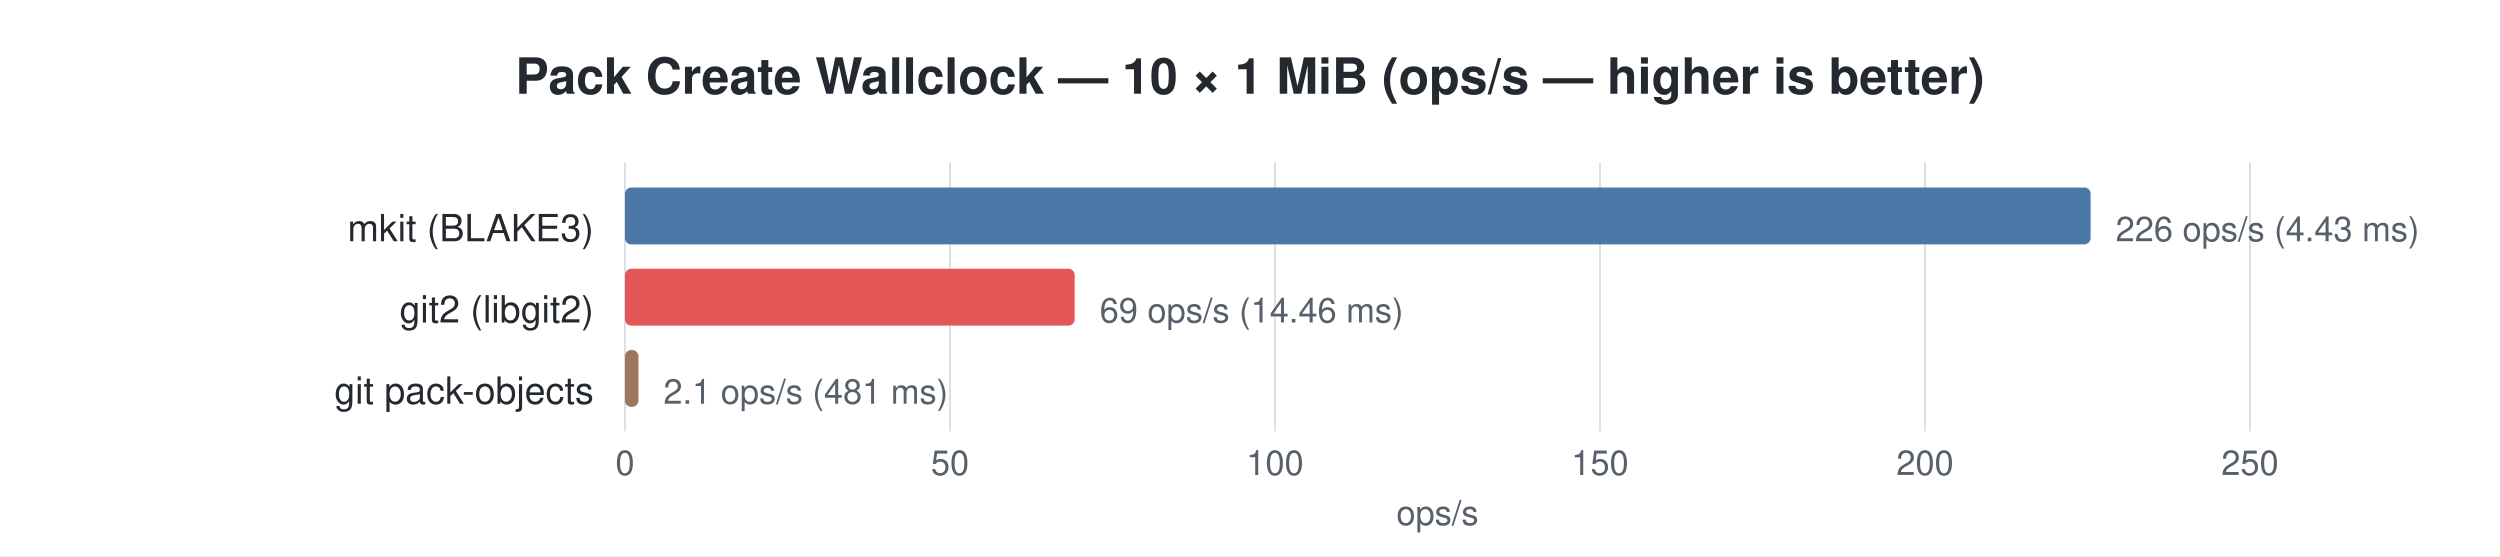
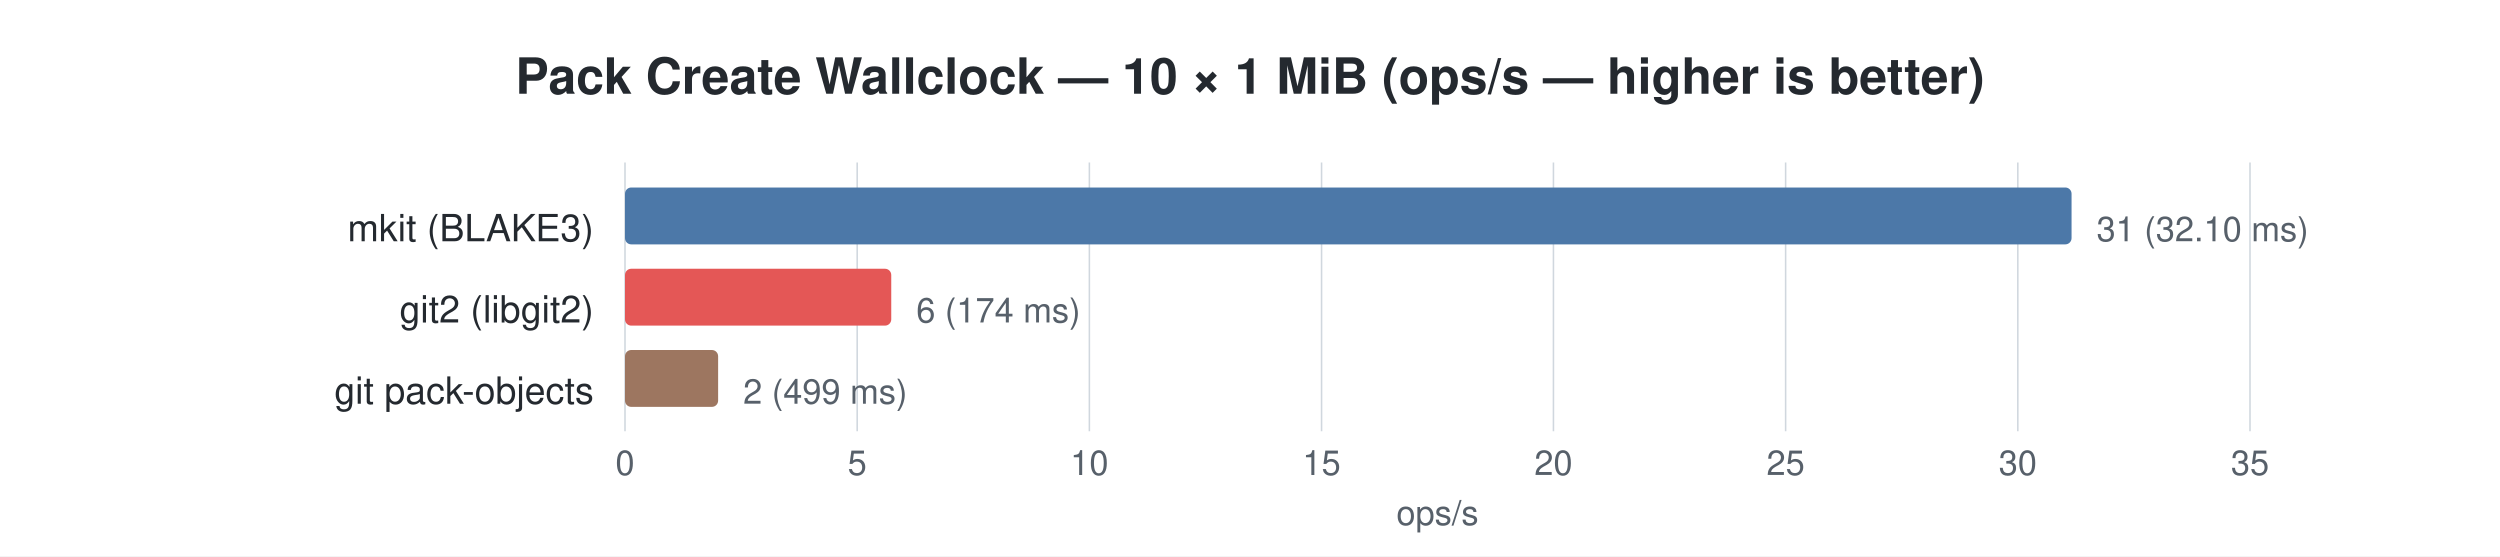
<svg xmlns="http://www.w3.org/2000/svg" width="800" height="178" viewBox="0 0 800 178">
  <style>
text { font-family: -apple-system, BlinkMacSystemFont, "Segoe UI", Helvetica, Arial, sans-serif; }
.title { font-size: 16px; font-weight: 600; fill: #24292f; }
.label { font-size: 12px; fill: #24292f; }
.value { font-size: 11px; fill: #57606a; }
.axis-label { font-size: 11px; fill: #57606a; }
.grid { stroke: #d0d7de; stroke-width: 0.5; }
</style>
  <rect width="100%" height="100%" fill="white" />
  <text x="400.0" y="30" text-anchor="middle" class="title">Pack Create Wallclock — 10 × 1 MiB (ops/s — higher is better)</text>
  <line x1="200.0" y1="52.0" x2="200.0" y2="138.0" class="grid" />
  <text x="200.0" y="152.0" text-anchor="middle" class="axis-label">0</text>
-   <line x1="304.0" y1="52.0" x2="304.0" y2="138.0" class="grid" />
-   <text x="304.0" y="152.0" text-anchor="middle" class="axis-label">50</text>
-   <line x1="408.0" y1="52.0" x2="408.0" y2="138.0" class="grid" />
-   <text x="408.0" y="152.0" text-anchor="middle" class="axis-label">100</text>
-   <line x1="512.0" y1="52.0" x2="512.0" y2="138.0" class="grid" />
-   <text x="512.0" y="152.0" text-anchor="middle" class="axis-label">150</text>
-   <line x1="616.0" y1="52.0" x2="616.0" y2="138.0" class="grid" />
-   <text x="616.0" y="152.0" text-anchor="middle" class="axis-label">200</text>
+   <line x1="274.3" y1="52.0" x2="274.3" y2="138.0" class="grid" />
+   <text x="274.3" y="152.0" text-anchor="middle" class="axis-label">5</text>
+   <line x1="348.6" y1="52.0" x2="348.6" y2="138.0" class="grid" />
+   <text x="348.6" y="152.0" text-anchor="middle" class="axis-label">10</text>
+   <line x1="422.9" y1="52.0" x2="422.9" y2="138.0" class="grid" />
+   <text x="422.9" y="152.0" text-anchor="middle" class="axis-label">15</text>
+   <line x1="497.1" y1="52.0" x2="497.1" y2="138.0" class="grid" />
+   <text x="497.1" y="152.0" text-anchor="middle" class="axis-label">20</text>
+   <line x1="571.4" y1="52.0" x2="571.4" y2="138.0" class="grid" />
+   <text x="571.4" y="152.0" text-anchor="middle" class="axis-label">25</text>
+   <line x1="645.7" y1="52.0" x2="645.7" y2="138.0" class="grid" />
+   <text x="645.7" y="152.0" text-anchor="middle" class="axis-label">30</text>
  <line x1="720.0" y1="52.0" x2="720.0" y2="138.0" class="grid" />
-   <text x="720.0" y="152.0" text-anchor="middle" class="axis-label">250</text>
+   <text x="720.0" y="152.0" text-anchor="middle" class="axis-label">35</text>
  <text x="460.0" y="168.0" text-anchor="middle" class="axis-label">ops/s</text>
  <text x="190.0" y="77.2" text-anchor="end" class="label">mkit (BLAKE3)</text>
-   <rect x="200.0" y="60.0" width="469.0" height="18.2" rx="2" fill="#4C78A8" />
-   <text x="677.0" y="77.2" class="value">226 ops/s (4.43 ms)</text>
+   <rect x="200.0" y="60.0" width="462.9" height="18.2" rx="2" fill="#4C78A8" />
+   <text x="670.9" y="77.2" class="value">31 (32.10 ms)</text>
  <text x="190.0" y="103.2" text-anchor="end" class="label">git2 (libgit2)</text>
-   <rect x="200.0" y="86.0" width="143.9" height="18.2" rx="2" fill="#E45756" />
-   <text x="351.9" y="103.2" class="value">69 ops/s (14.46 ms)</text>
+   <rect x="200.0" y="86.0" width="85.2" height="18.2" rx="2" fill="#E45756" />
+   <text x="293.2" y="103.2" class="value">6 (174 ms)</text>
  <text x="190.0" y="129.2" text-anchor="end" class="label">git pack-objects</text>
-   <rect x="200.0" y="112.0" width="4.3" height="18.2" rx="2" fill="#9D7660" />
-   <text x="212.3" y="129.2" class="value">2.1 ops/s (481 ms)</text>
+   <rect x="200.0" y="112.0" width="29.8" height="18.2" rx="2" fill="#9D7660" />
+   <text x="237.8" y="129.2" class="value">2 (499 ms)</text>
</svg>
